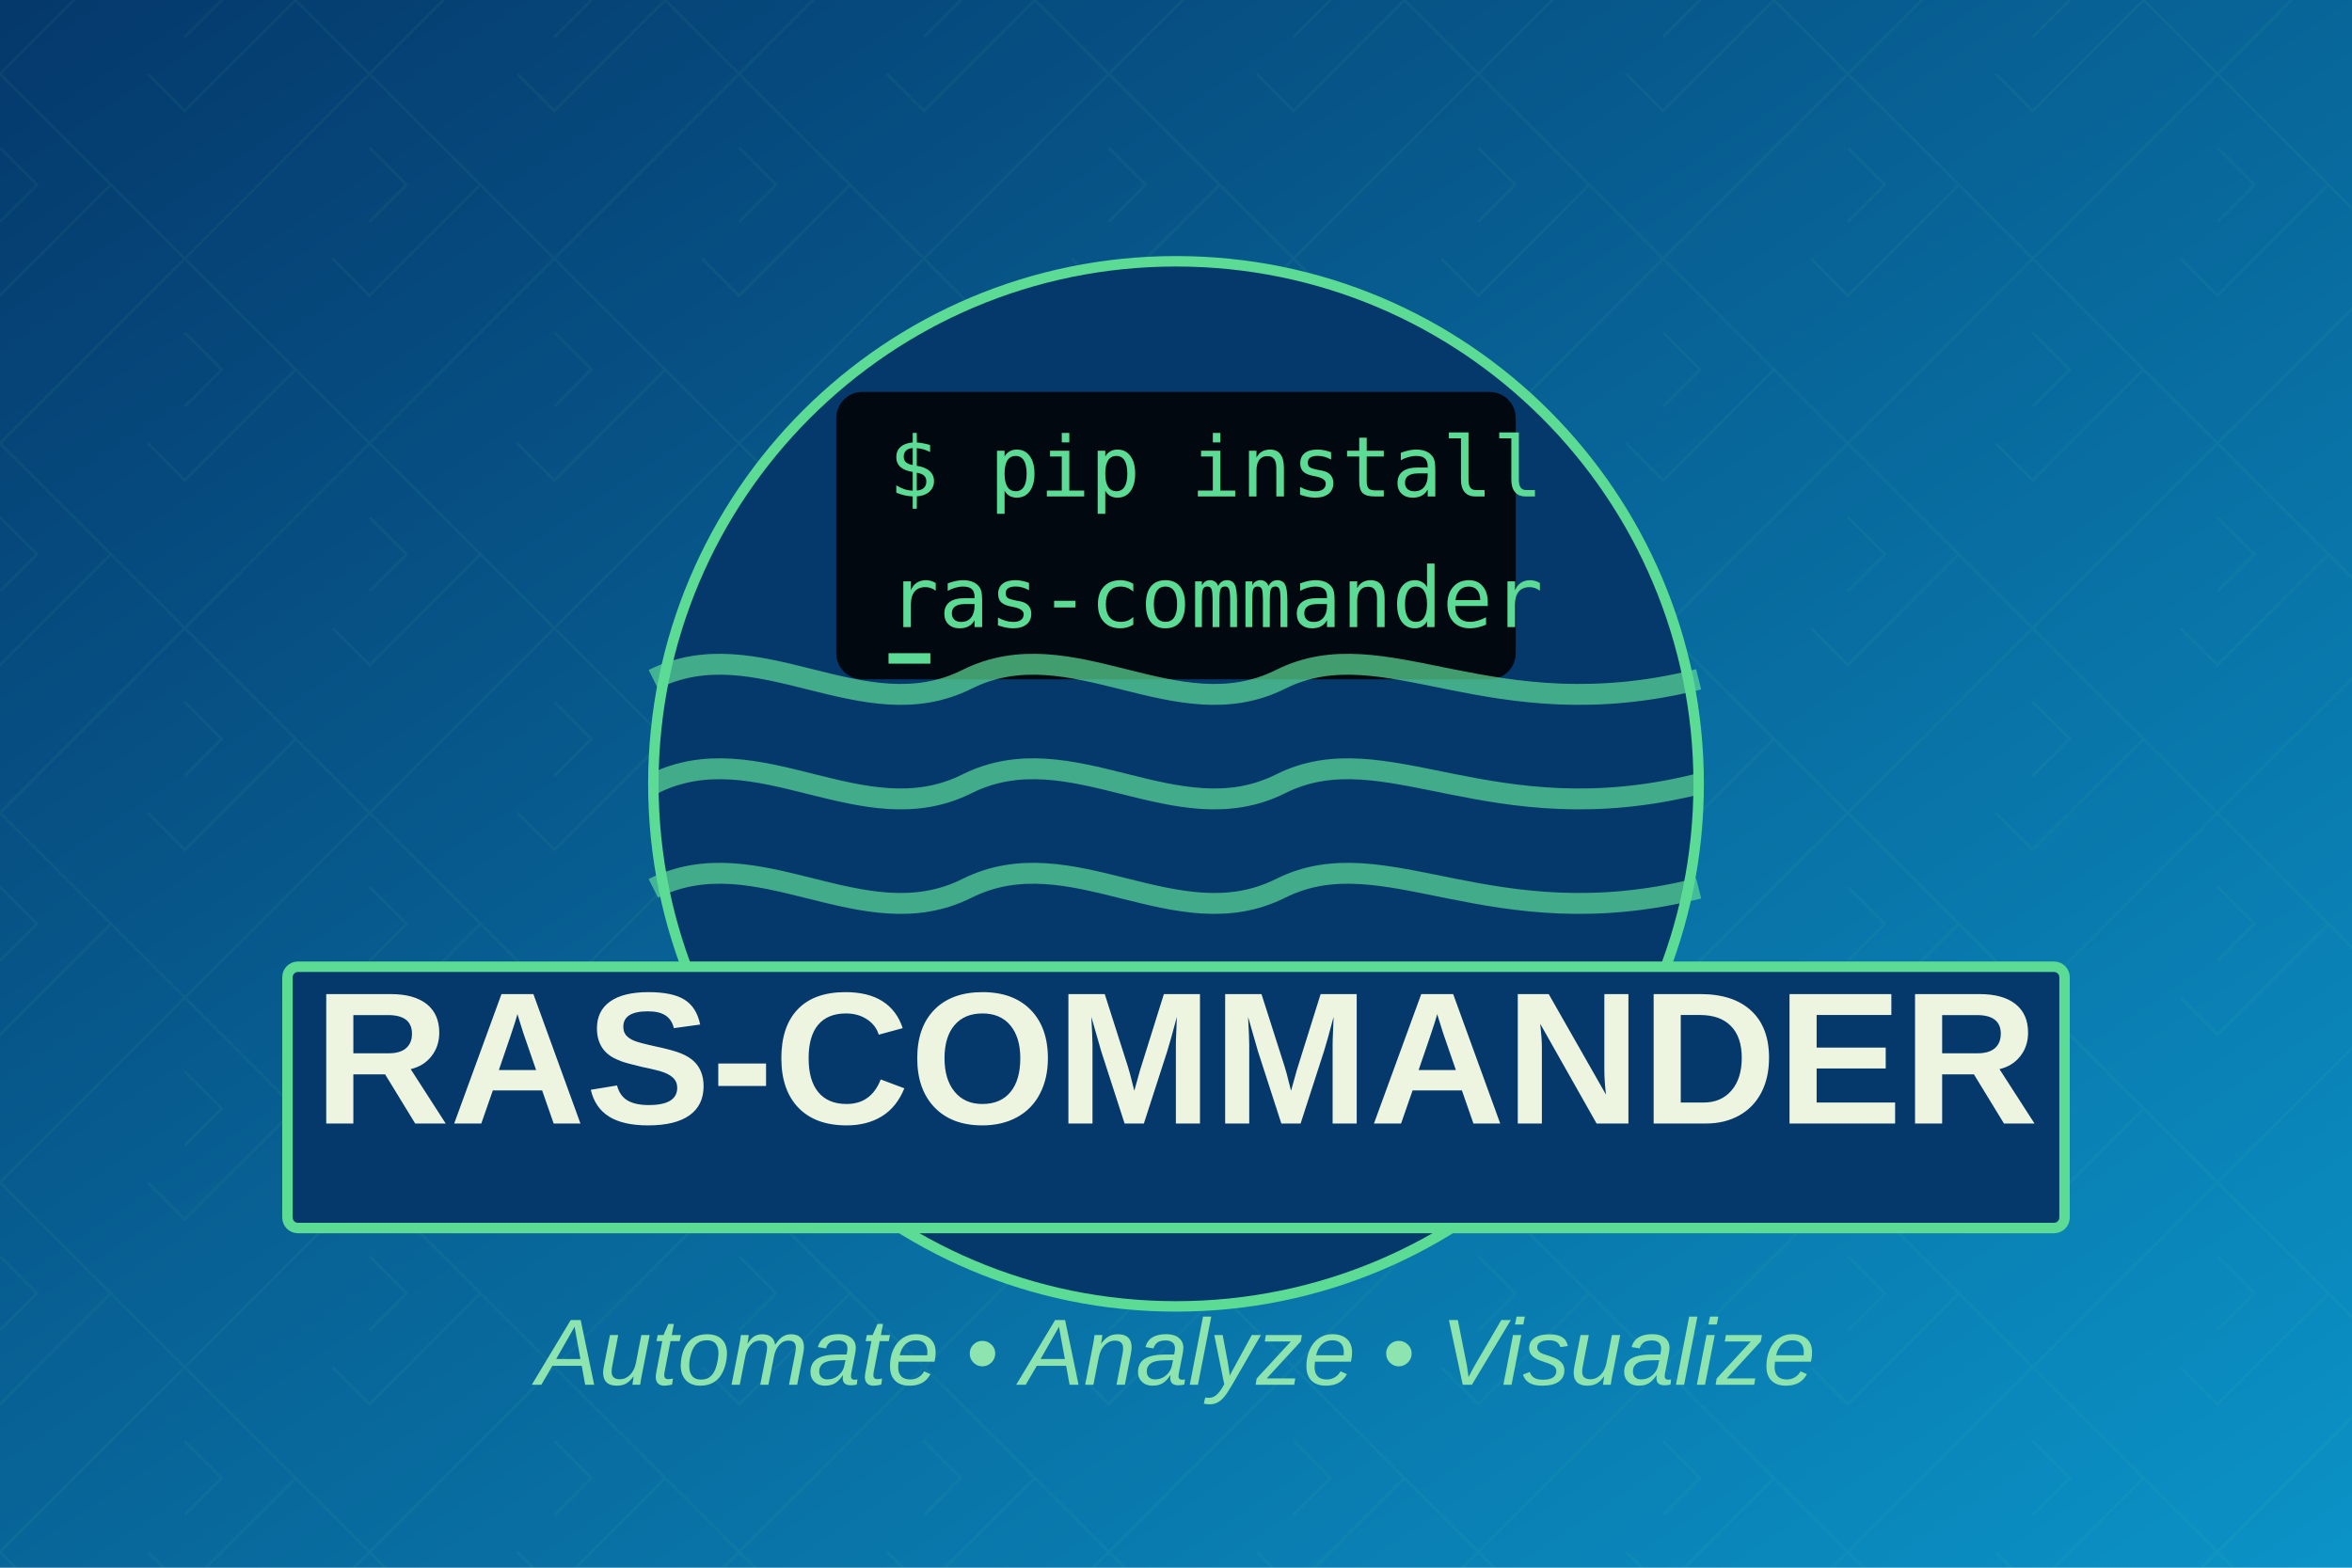
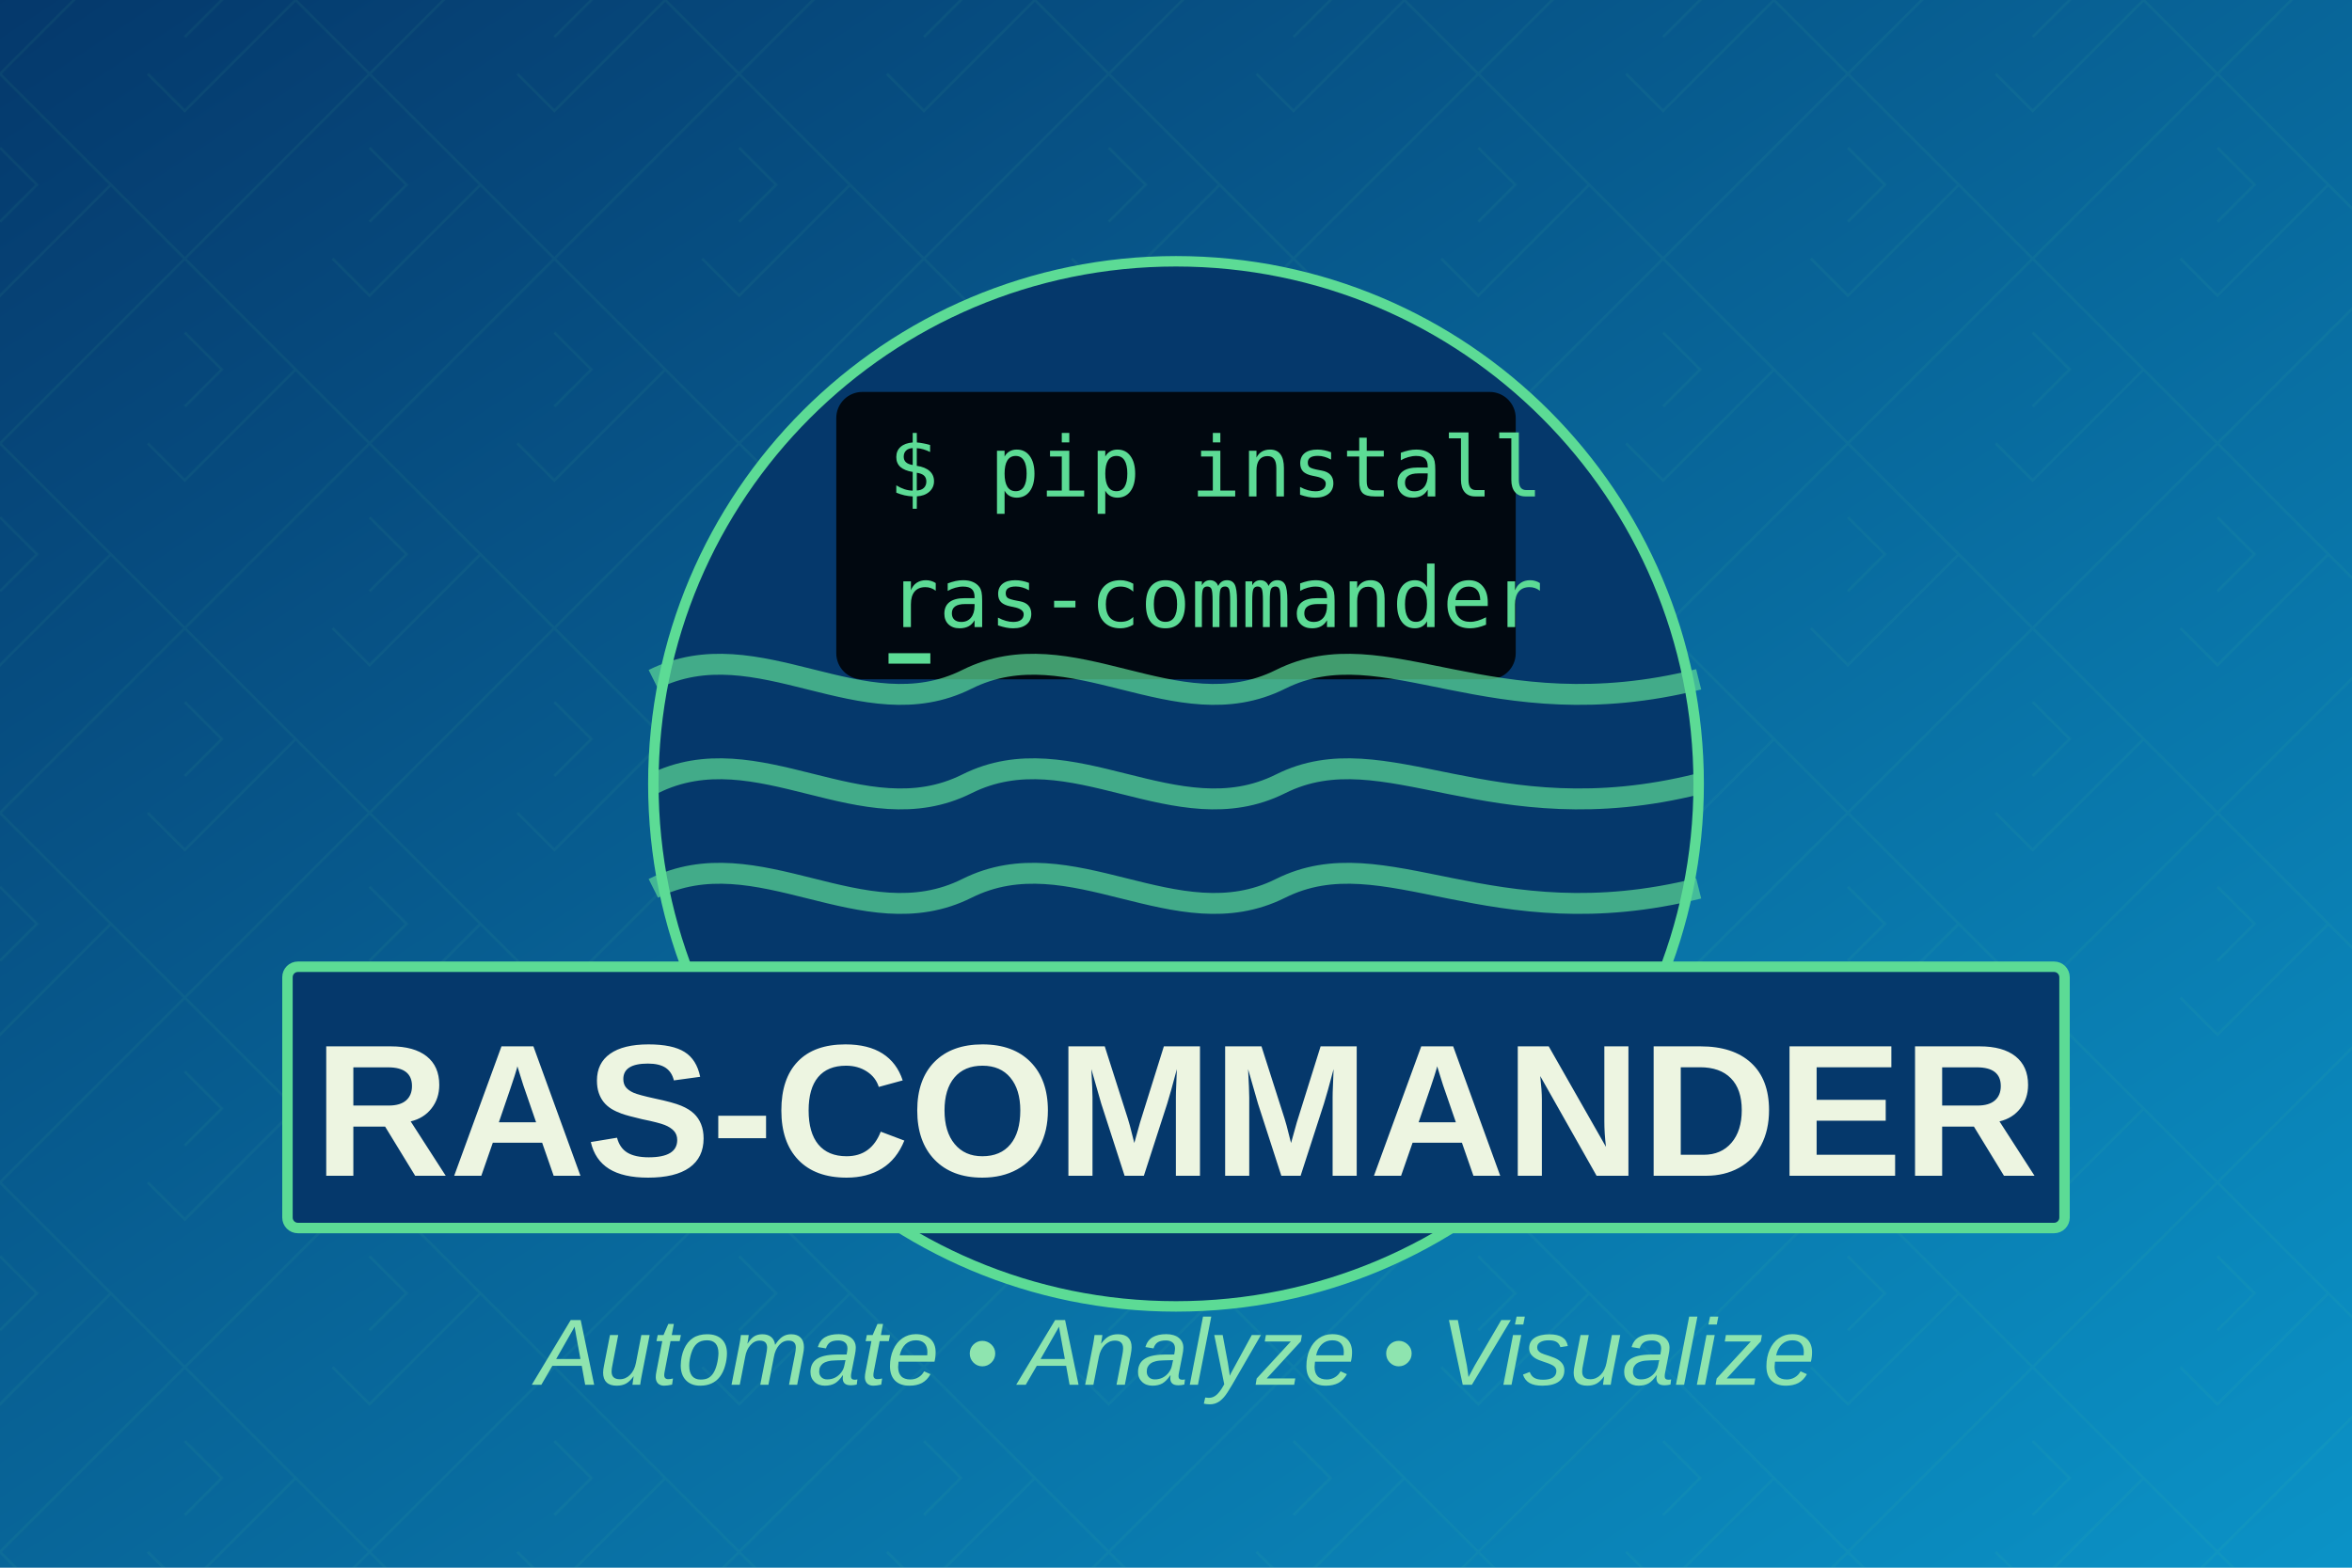
<svg xmlns="http://www.w3.org/2000/svg" viewBox="0 0 450 300">
  <defs>
    <linearGradient id="bg-gradient" x1="0%" y1="0%" x2="100%" y2="100%">
      <stop offset="0%" stop-color="#05386B" />
      <stop offset="100%" stop-color="#0B93C7" />
    </linearGradient>
    <pattern id="circuit-pattern" patternUnits="userSpaceOnUse" width="50" height="50" patternTransform="rotate(45)">
      <path d="M10,0 L10,50 M0,10 L50,10 M20,20 L30,20 L30,30 M40,10 L40,40 L30,40" fill="none" stroke="#5CDB95" stroke-width="0.5" stroke-opacity="0.3" />
    </pattern>
  </defs>
  <rect width="450" height="300" fill="url(#bg-gradient)" />
  <rect width="450" height="300" fill="url(#circuit-pattern)" opacity="0.2" />
  <circle cx="225" cy="150" r="100" fill="#05386B" stroke="#5CDB95" stroke-width="2" />
  <rect x="55" y="185" width="340" height="50" fill="#05386B" stroke="#5CDB95" stroke-width="2" rx="2" ry="2" />
  <rect x="160" y="75" width="130" height="55" rx="5" ry="5" fill="#000" fill-opacity="0.85" />
  <text x="170" y="95" font-family="Consolas, monospace" font-size="16" fill="#5CDB95">$ pip install</text>
  <text x="170" y="120" font-family="Consolas, monospace" font-size="16" fill="#5CDB95">ras-commander</text>
  <rect x="170" y="125" width="8" height="2" fill="#5CDB95">
    <animate attributeName="opacity" values="1;0;1" dur="1.2s" repeatCount="indefinite" />
  </rect>
  <g opacity="0.7">
    <path d="M125,130 C145,120 165,140 185,130 C205,120 225,140 245,130 C265,120 285,140 325,130" fill="none" stroke="#5CDB95" stroke-width="4" />
    <path d="M125,150 C145,140 165,160 185,150 C205,140 225,160 245,150 C265,140 285,160 325,150" fill="none" stroke="#5CDB95" stroke-width="4" />
    <path d="M125,170 C145,160 165,180 185,170 C205,160 225,180 245,170 C265,160 285,180 325,170" fill="none" stroke="#5CDB95" stroke-width="4" />
  </g>
-   <text x="225" y="215" font-family="Arial, sans-serif" font-size="36" font-weight="bold" text-anchor="middle" fill="#EDF5E1">RAS-COMMANDER</text>
+   <text x="225" y="225" font-family="Arial, sans-serif" font-size="36" font-weight="bold" text-anchor="middle" fill="#EDF5E1">RAS-COMMANDER</text>
  <text x="225" y="265" font-family="Arial, sans-serif" font-size="18" font-style="italic" text-anchor="middle" fill="#8EE4AF">Automate • Analyze • Visualize</text>
</svg>
